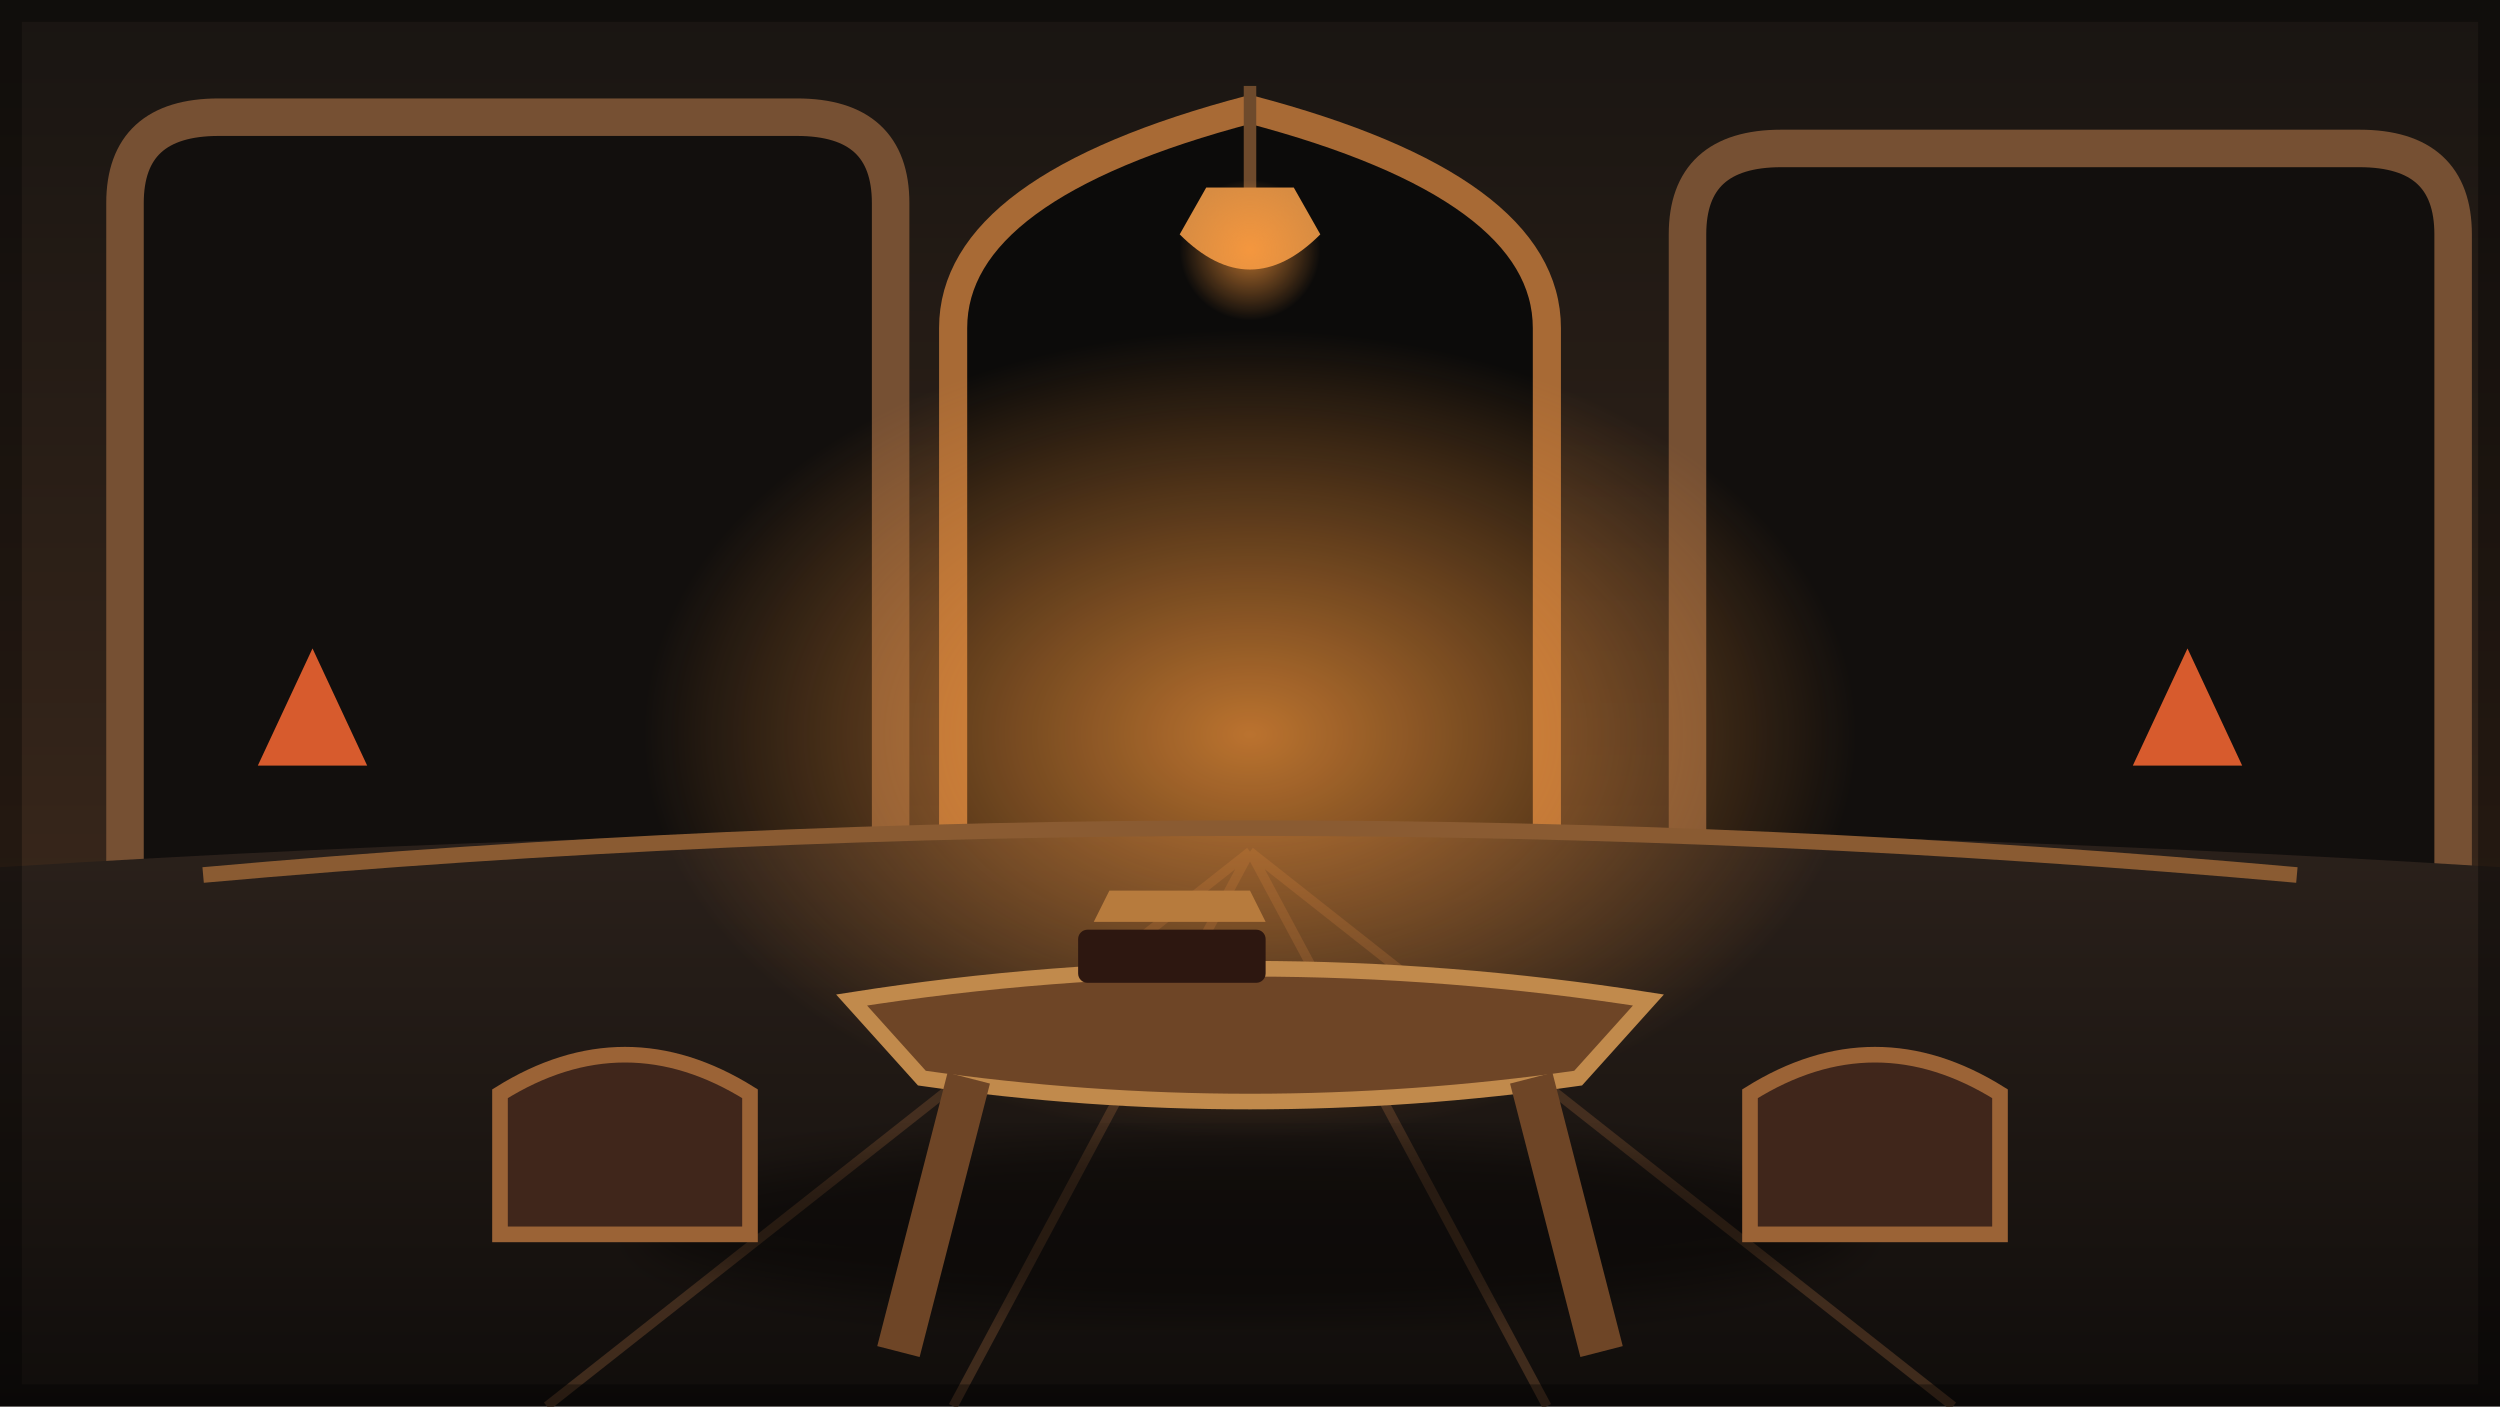
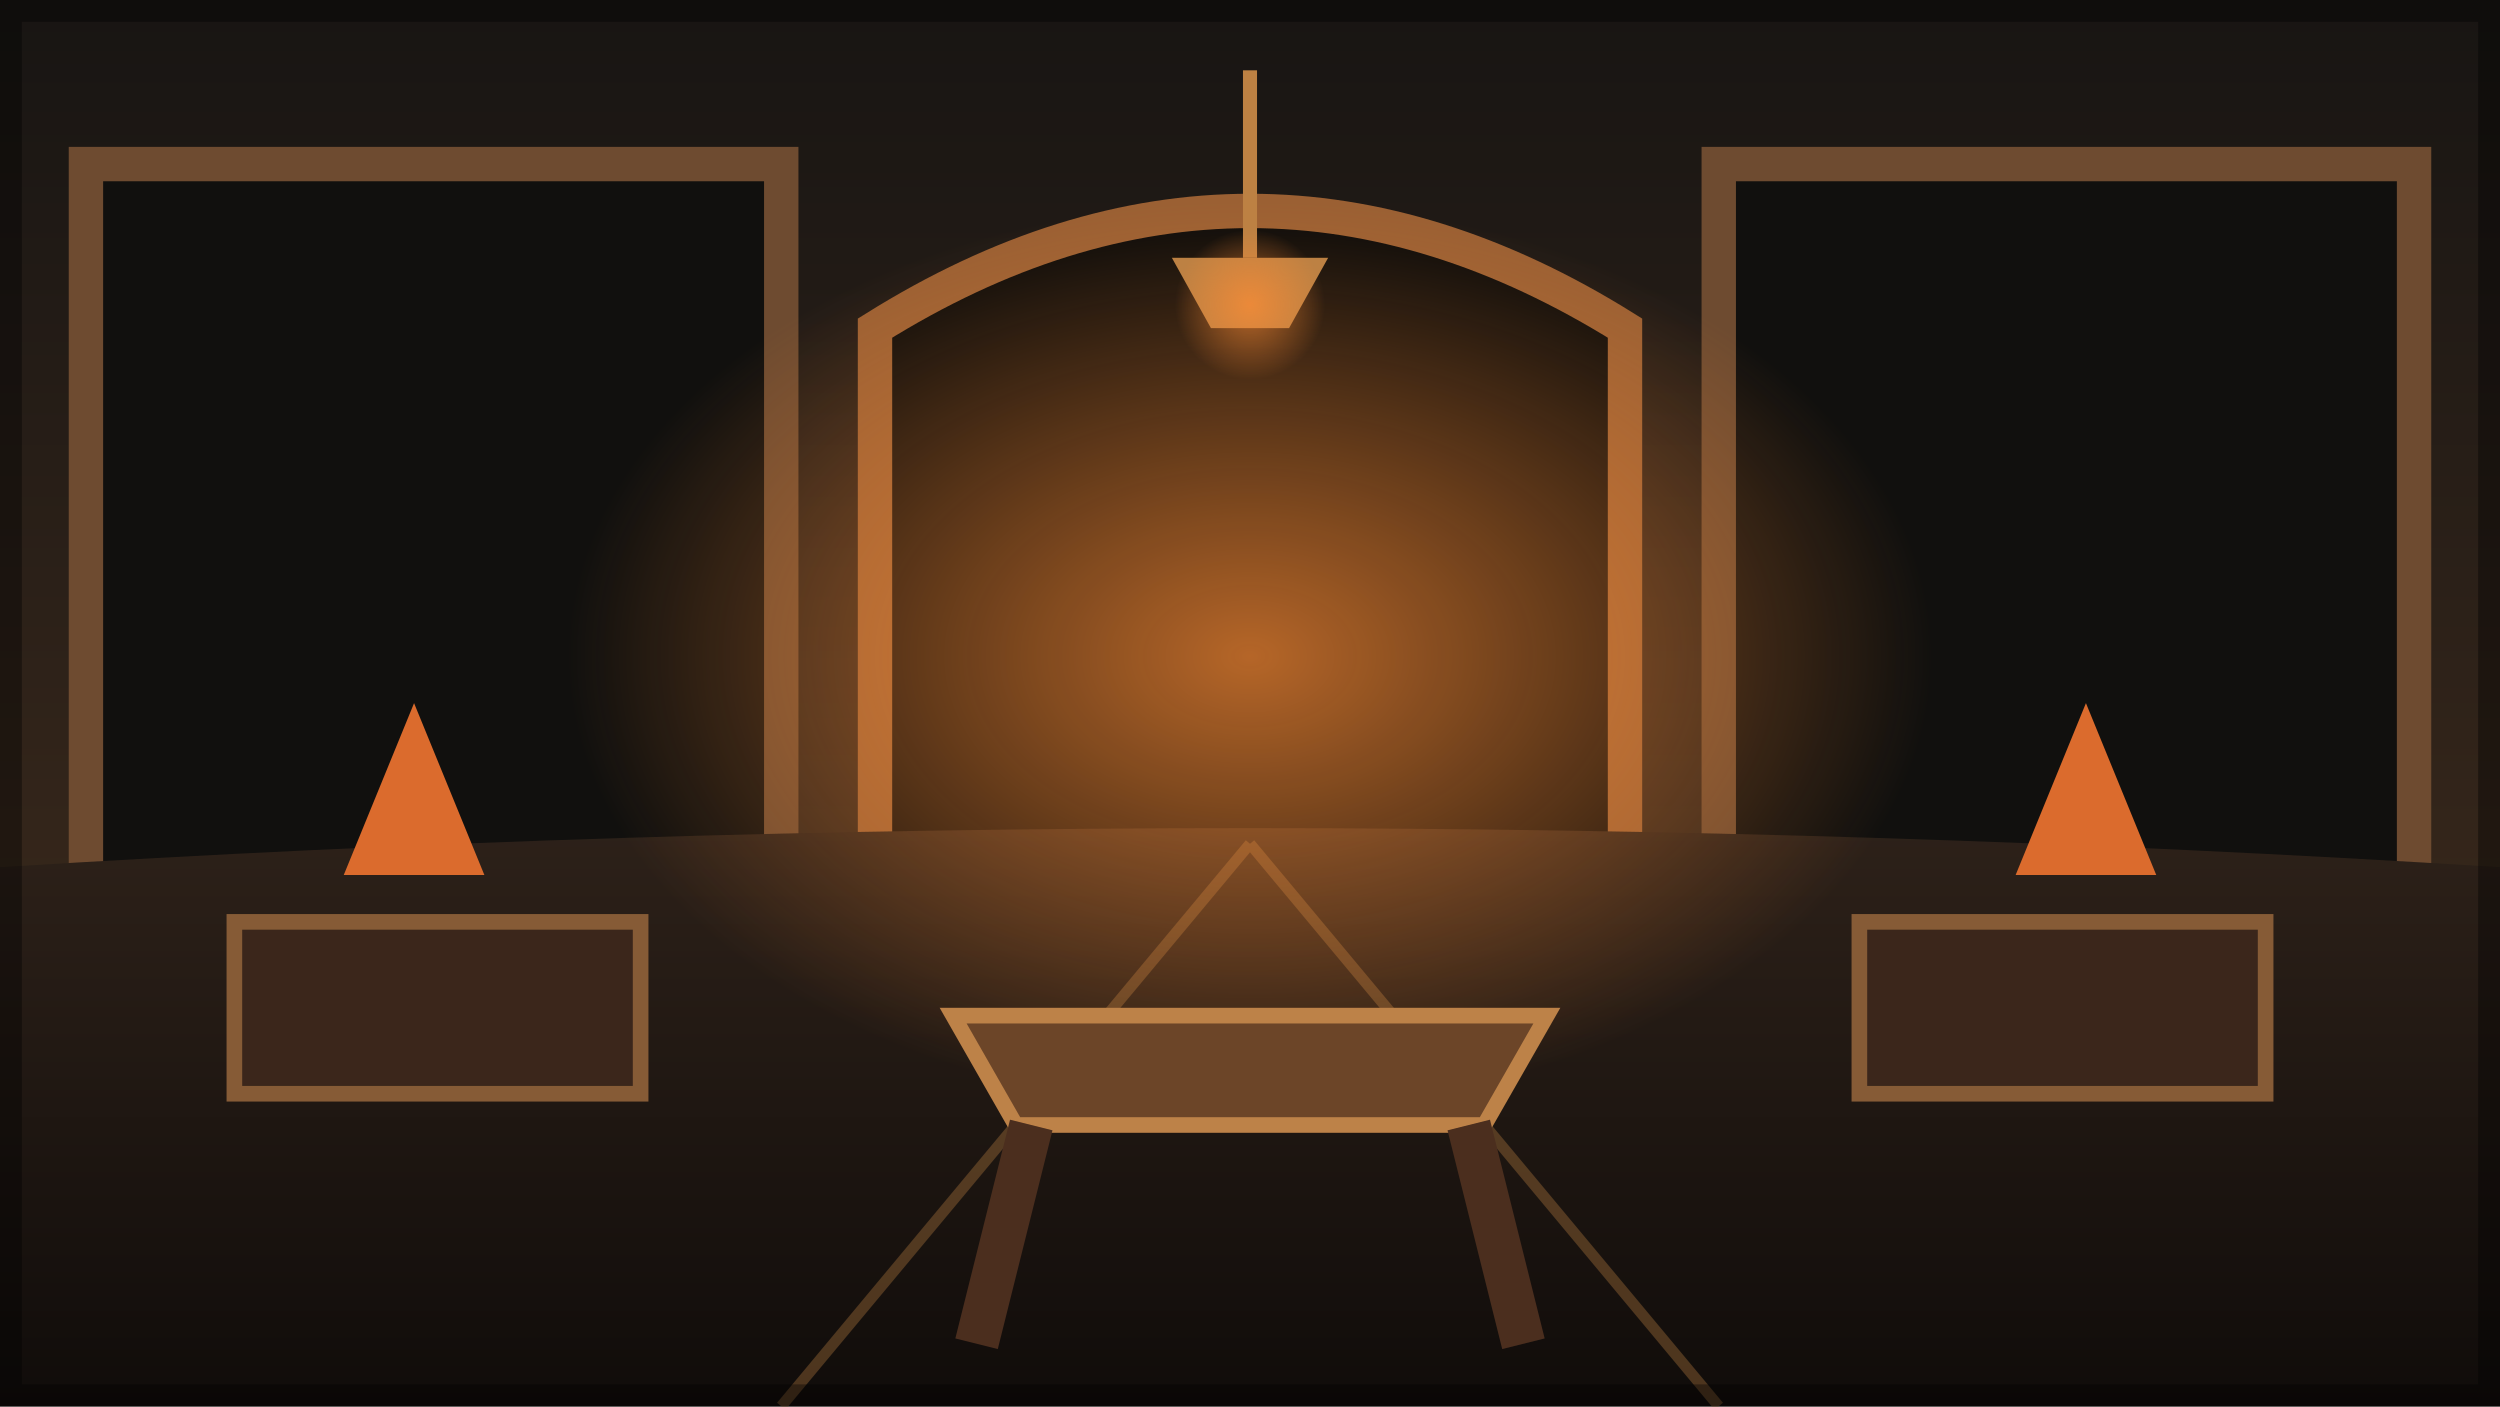
<svg xmlns="http://www.w3.org/2000/svg" width="1600" height="900" viewBox="0 0 1600 900">
  <defs>
-     <linearGradient id="wall" x1="0" y1="0" x2="0" y2="1">
-       <stop stop-color="#191512" />
-       <stop offset="1" stop-color="#49301f" />
+     <linearGradient id="w" x2="0" y2="1">
+       <stop stop-color="#181513" />
+       <stop offset="1" stop-color="#46301f" />
    </linearGradient>
-     <linearGradient id="floor" x1="0" y1="0" x2="0" y2="1">
-       <stop stop-color="#2b211b" />
-       <stop offset="1" stop-color="#100d0b" />
+     <linearGradient id="f" x2="0" y2="1">
+       <stop stop-color="#2d2119" />
+       <stop offset="1" stop-color="#100c0a" />
    </linearGradient>
-     <linearGradient id="metal" x1="0" y1="0" x2="1" y2="1">
-       <stop stop-color="#d2a45b" />
-       <stop offset=".55" stop-color="#6e4622" />
-       <stop offset="1" stop-color="#2b1710" />
-     </linearGradient>
-     <radialGradient id="glow">
-       <stop stop-color="#ff9b3d" stop-opacity=".72" />
-       <stop offset="1" stop-color="#ff9b3d" stop-opacity="0" />
+     <radialGradient id="g">
+       <stop stop-color="#ff8d35" stop-opacity=".7" />
+       <stop offset="1" stop-color="#ff8d35" stop-opacity="0" />
    </radialGradient>
-     <filter id="shadow">
-       <feGaussianBlur stdDeviation="14" />
-     </filter>
  </defs>
-   <rect width="1600" height="900" fill="url(#wall)" />
-   <path d="M80 560V130Q80 75 140 75H510Q570 75 570 130V560" fill="#120f0d" stroke="#765033" stroke-width="24" />
-   <path d="M1080 560V150Q1080 95 1140 95H1510Q1570 95 1570 150V560" fill="#120f0d" stroke="#765033" stroke-width="24" />
-   <path d="M610 540V210Q610 120 800 70Q990 120 990 210V540" fill="#0c0b0a" stroke="#a86a35" stroke-width="18" />
-   <path d="M0 555 Q800 505 1600 555 V900 H0Z" fill="url(#floor)" />
-   <g stroke="#5d3d27" stroke-width="6" opacity=".6">
-     <path d="M800 545L610 900M800 545L990 900M800 545L350 900M800 545L1250 900" />
+   <rect width="1600" height="900" fill="url(#w)" />
+   <path d="M55 555V105H500V555" fill="#11100e" stroke="#6e4b30" stroke-width="22" />
+   <path d="M1100 555V105H1545V555" fill="#11100e" stroke="#6e4b30" stroke-width="22" />
+   <path d="M560 555V210Q800 60 1040 210V555" fill="#0b0b0a" stroke="#9b6033" stroke-width="22" />
+   <path d="M0 555Q800 505 1600 555V900H0Z" fill="url(#f)" />
+   <g stroke="#bd8143" stroke-opacity=".35" stroke-width="7">
+     <path d="M800 540L500 900M800 540L1100 900" />
  </g>
-   <ellipse cx="800" cy="470" rx="390" ry="260" fill="url(#glow)" />
-   <path d="M800 55V150" stroke="#6e4a2c" stroke-width="8" />
-   <path d="M755 150Q800 195 845 150L828 120H772Z" fill="#d88c42" />
-   <circle cx="800" cy="160" r="45" fill="url(#glow)" />
-   <ellipse cx="800" cy="785" rx="390" ry="55" fill="#000" opacity=".4" filter="url(#shadow)" />
-   <path d="M545 640Q800 600 1055 640L1010 690Q800 720 590 690Z" fill="#6e4526" stroke="#c18a4c" stroke-width="10" />
-   <path d="M620 690L575 865M980 690L1025 865" stroke="#6e4526" stroke-width="28" />
-   <rect x="690" y="595" width="120" height="34" rx="6" fill="#2d1710" />
-   <path d="M700 590L810 590L800 570H710Z" fill="#b77b3d" />
-   <path d="M1120 700Q1200 650 1280 700V790H1120Z" fill="#40261b" stroke="#9b6336" stroke-width="10" />
-   <path d="M320 700Q400 650 480 700V790H320Z" fill="#40261b" stroke="#9b6336" stroke-width="10" />
-   <g fill="#d75b2d">
-     <path d="M165 490l35-75 35 75z" />
-     <path d="M1365 490l35-75 35 75z" />
+   <ellipse cx="800" cy="420" rx="440" ry="290" fill="url(#g)" />
+   <path d="M800 45V165" stroke="#bd8143" stroke-width="9" />
+   <path d="M750 165H850L825 210H775Z" fill="#bd8143" />
+   <circle cx="800" cy="195" r="48" fill="url(#g)" />
+   <path d="M610 650H990L950 720H650Z" fill="#6c4528" stroke="#bd8248" stroke-width="10" />
+   <path d="M660 720L625 860M940 720L975 860" stroke="#4b2e1e" stroke-width="28" />
+   <path d="M150 590H410V700H150ZM1190 590H1450V700H1190Z" fill="#3b261b" stroke="#865b36" stroke-width="10" />
+   <g fill="#db6b2d">
+     <path d="M220 560l45-110 45 110z" />
+     <path d="M1290 560l45-110 45 110z" />
  </g>
-   <path d="M130 560Q800 500 1470 560" fill="none" stroke="#8a5b32" stroke-width="10" />
-   <rect x="0" y="0" width="1600" height="900" fill="none" stroke="#000" stroke-opacity=".35" stroke-width="28" />
+   <rect width="1600" height="900" fill="none" stroke="#000" stroke-opacity=".38" stroke-width="28" />
</svg>
